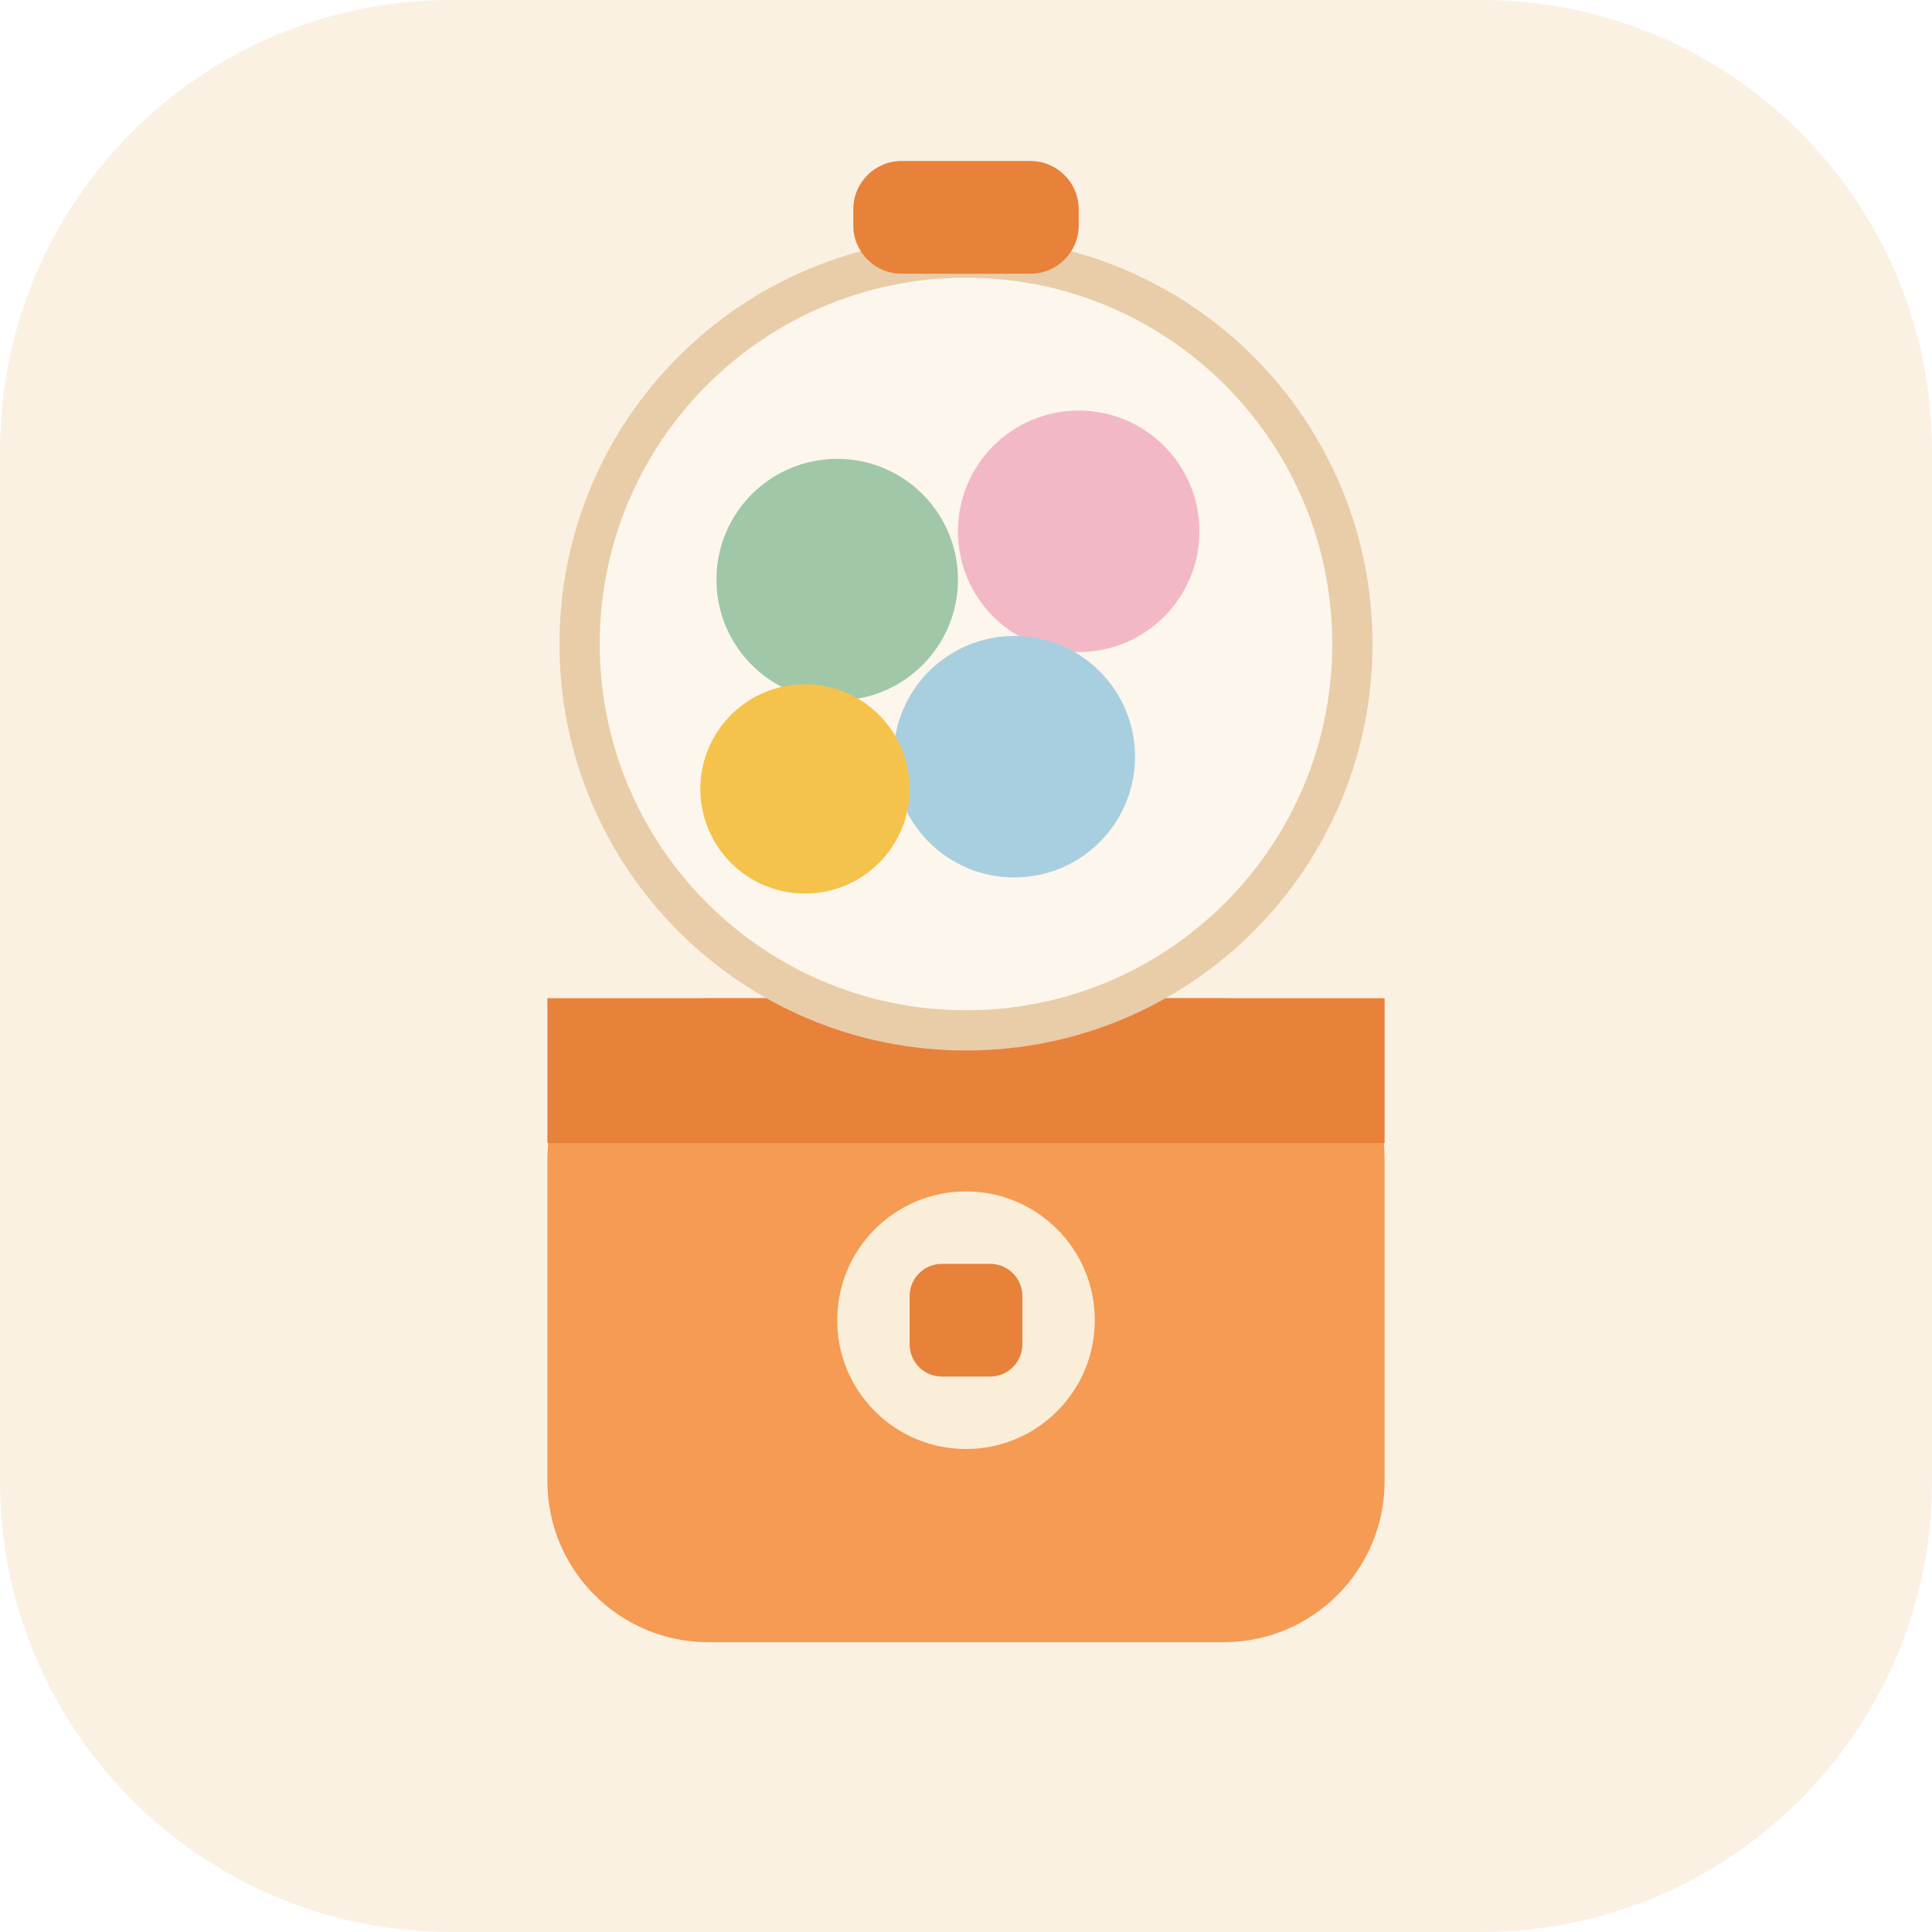
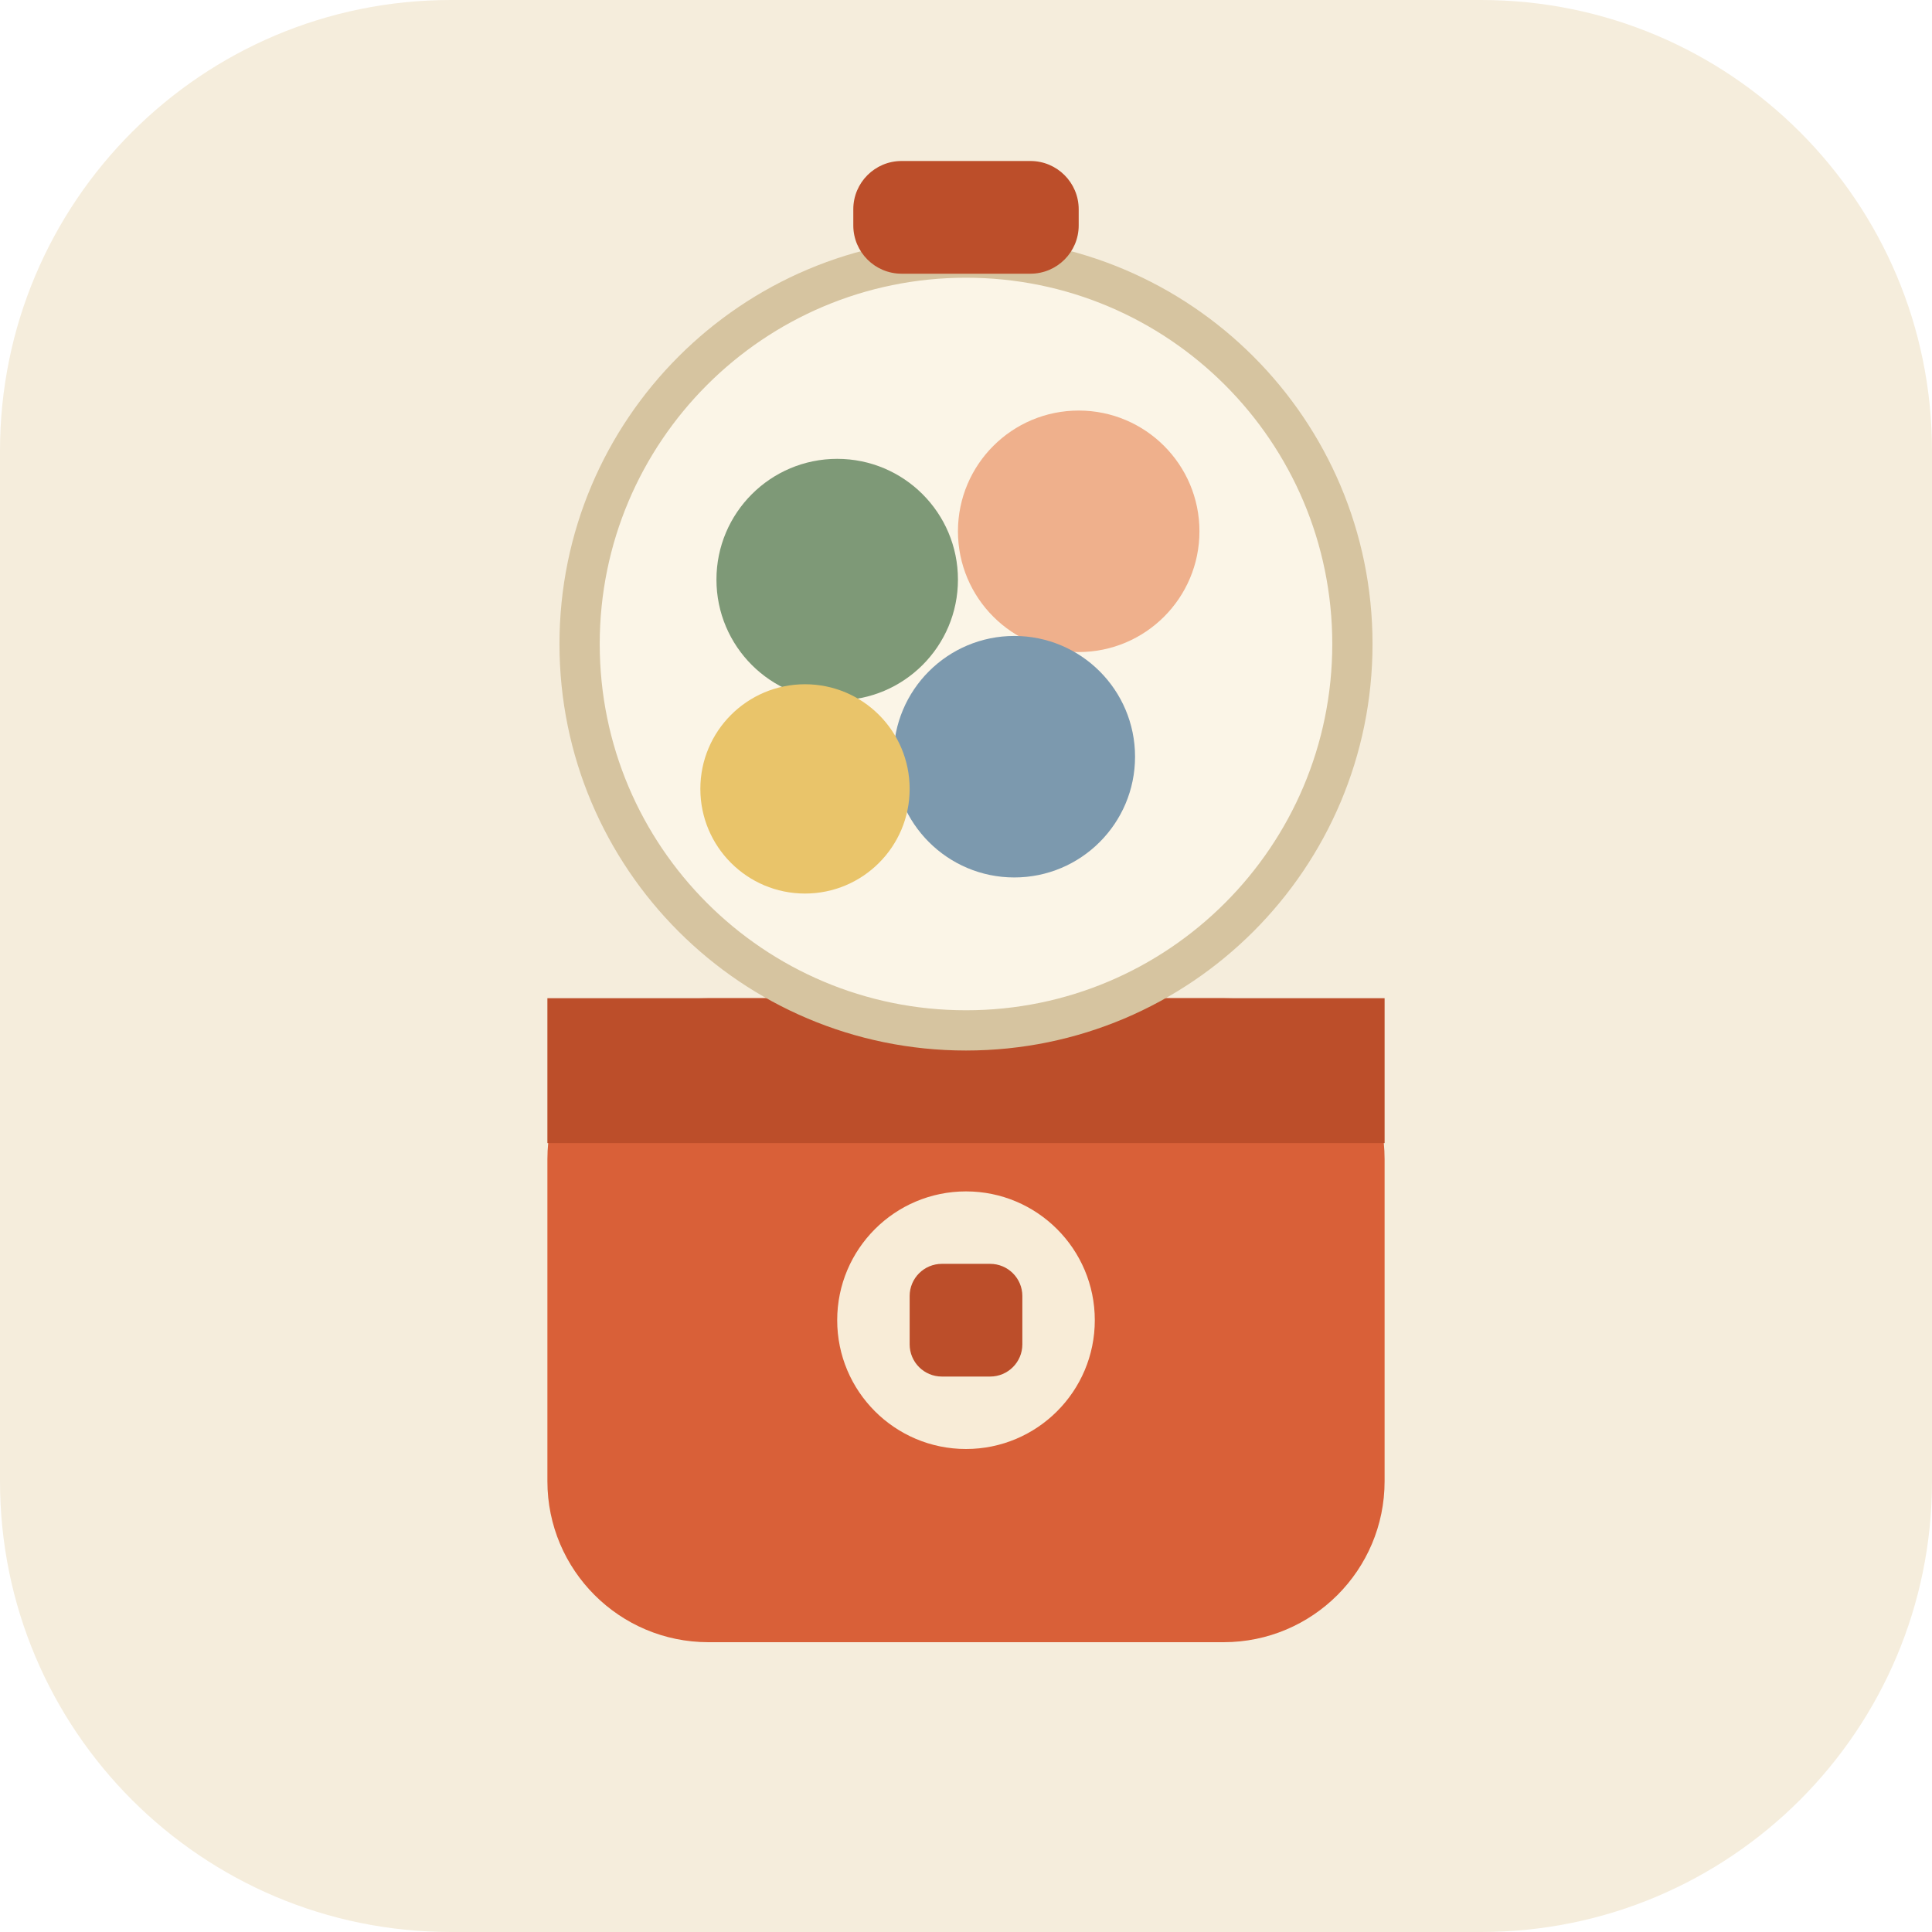
<svg xmlns="http://www.w3.org/2000/svg" viewBox="0 0 120 120">
-   <rect width="120" height="120" rx="28" fill="#FAF1E3" />
-   <rect x="34" y="62" width="52" height="40" rx="10" fill="#F59B54" />
-   <rect x="34" y="62" width="52" height="9" fill="#E8813A" />
-   <circle cx="60" cy="82" r="8" fill="#FBEED9" />
-   <rect x="56.5" y="78.5" width="7" height="7" rx="2" fill="#E8813A" />
-   <circle cx="60" cy="40" r="24" fill="#FDF6EC" stroke="#E8CDA8" stroke-width="2.5" />
-   <circle cx="52" cy="36" r="7.5" fill="#9FC7A8" />
-   <circle cx="67" cy="33" r="7.5" fill="#F2B8C6" />
-   <circle cx="63" cy="47" r="7.5" fill="#A8CFE0" />
-   <circle cx="50" cy="49" r="6.5" fill="#F5C34B" />
-   <rect x="53" y="10" width="14" height="7" rx="3" fill="#E8813A" />
+   <rect width="120" height="120" rx="28" fill="#F5EDDC" />
+   <rect x="34" y="62" width="52" height="40" rx="10" fill="#D96038" />
+   <rect x="34" y="62" width="52" height="9" fill="#BC4E2A" />
+   <circle cx="60" cy="82" r="8" fill="#F8ECD7" />
+   <rect x="56.5" y="78.5" width="7" height="7" rx="2" fill="#BC4E2A" />
+   <circle cx="60" cy="40" r="24" fill="#FBF5E7" stroke="#D6C4A0" stroke-width="2.5" />
+   <circle cx="52" cy="36" r="7.5" fill="#7E9977" />
+   <circle cx="67" cy="33" r="7.5" fill="#EFB08C" />
+   <circle cx="63" cy="47" r="7.5" fill="#7C99AE" />
+   <circle cx="50" cy="49" r="6.5" fill="#E9C46A" />
+   <rect x="53" y="10" width="14" height="7" rx="3" fill="#BC4E2A" />
</svg>
